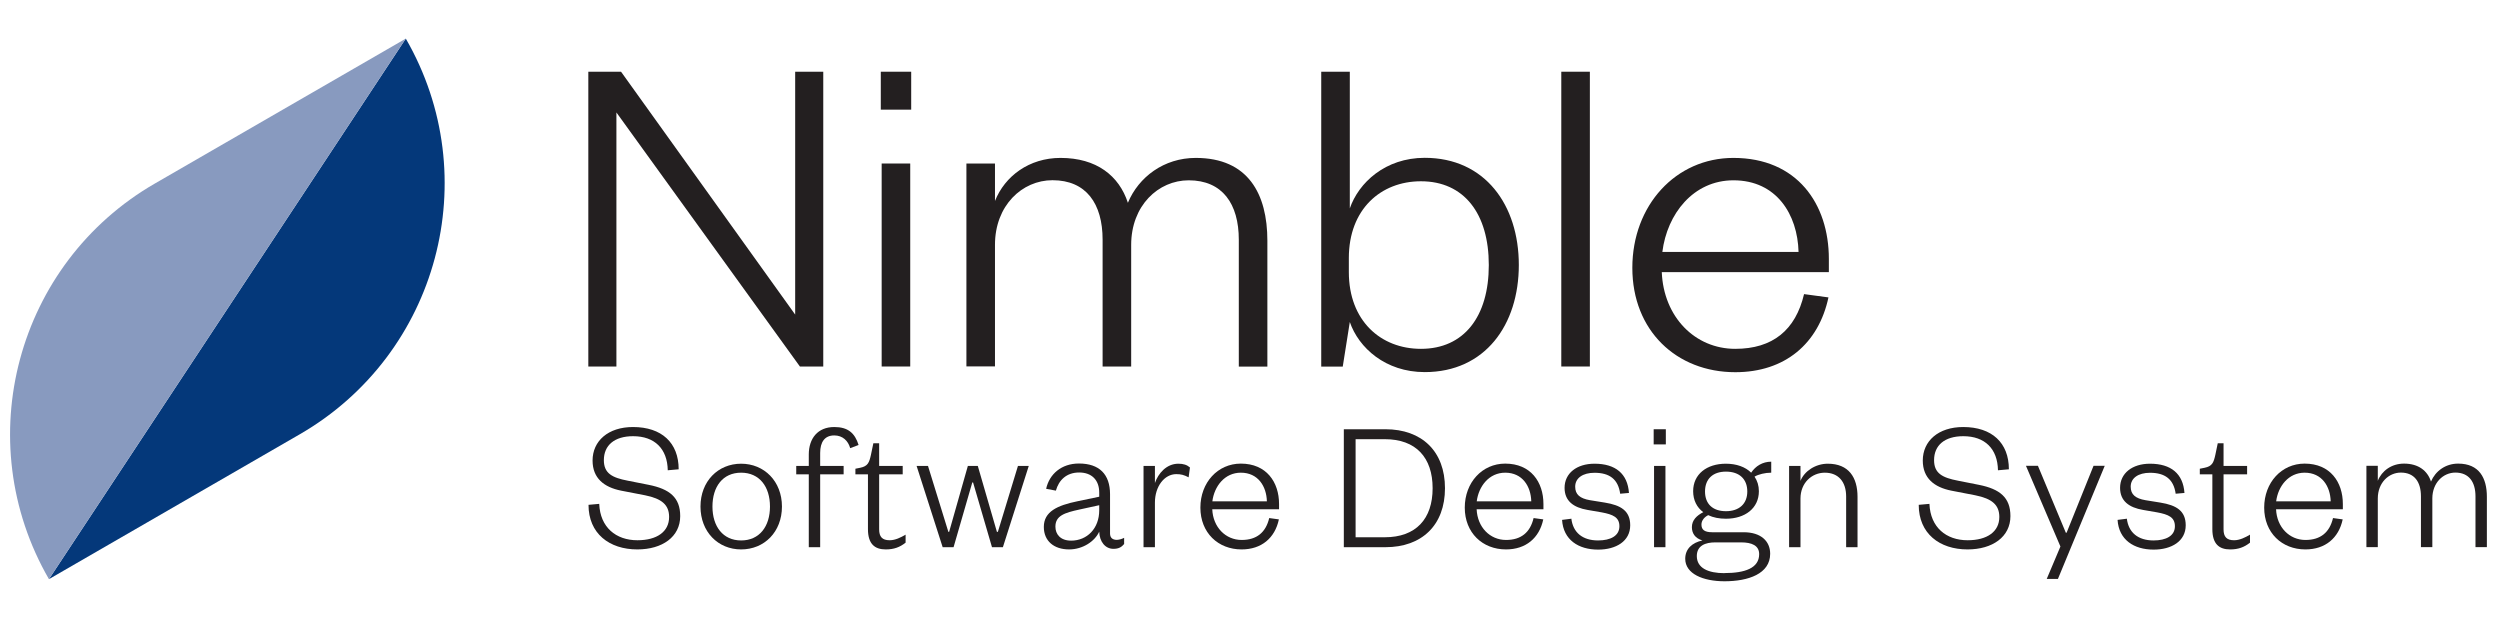
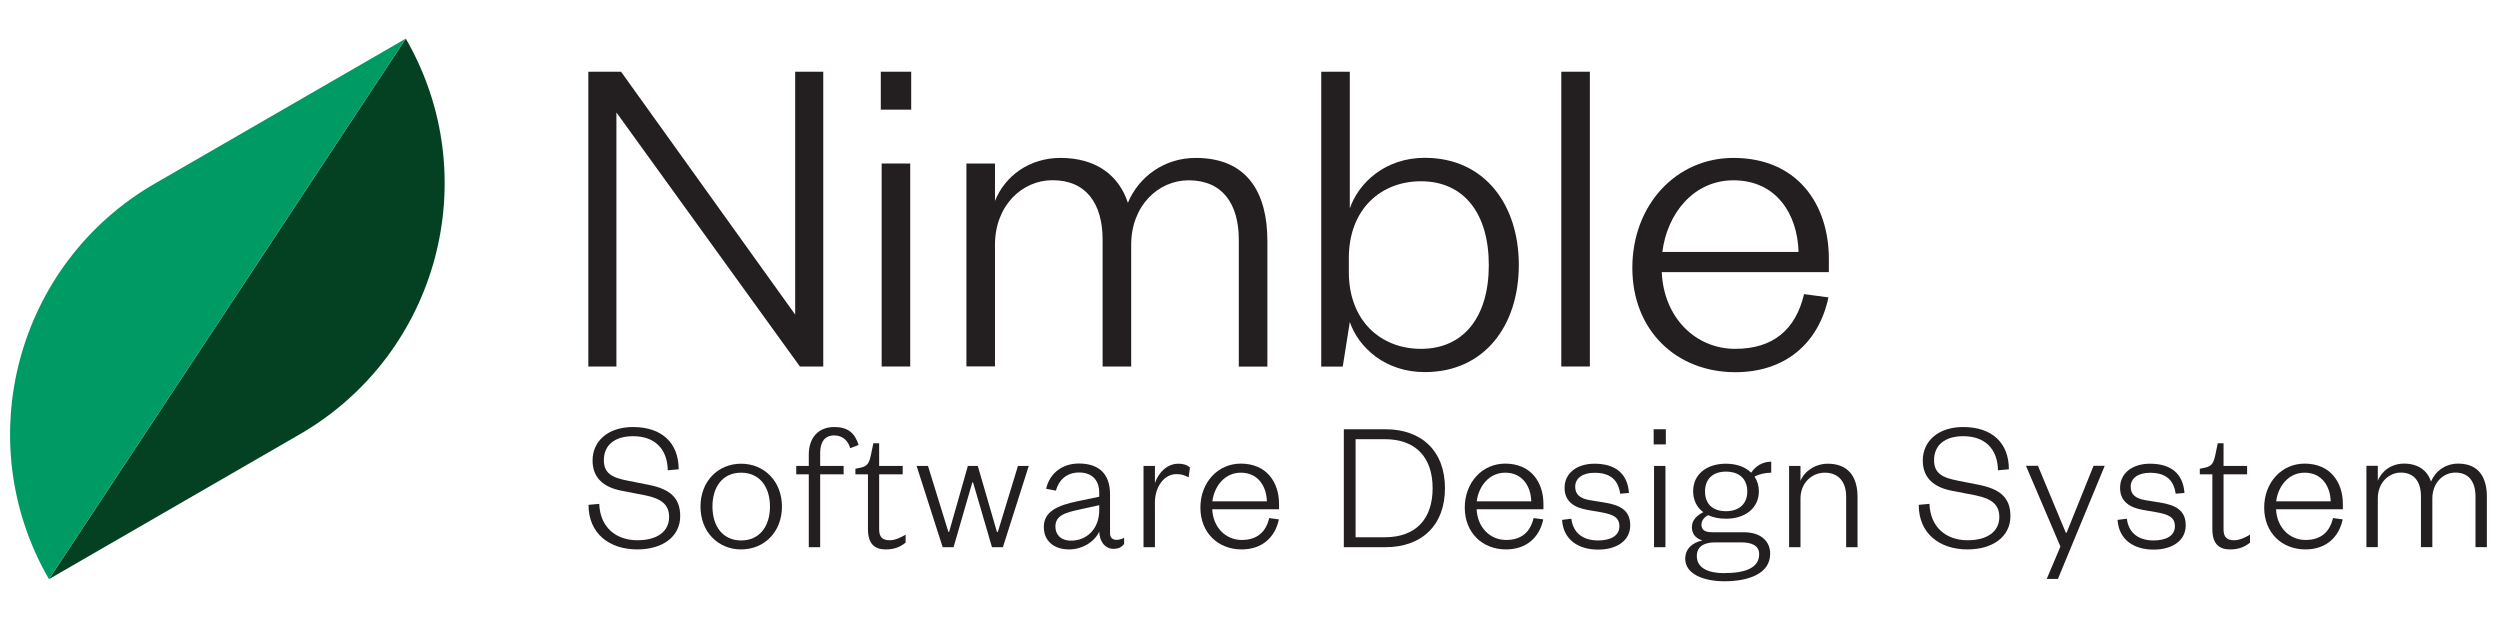
<svg xmlns="http://www.w3.org/2000/svg" id="c" data-name="Layer 3" viewBox="0 0 259 64">
  <defs>
    <style>
      .g {
-         fill: #04387a;
+         fill: #044123;
      }

      .h {
-         fill: #889abf;
+         fill: #009b65;
      }

      .i {
        fill: #231f20;
      }
    </style>
  </defs>
  <path class="i" d="M82.38,32.6V7.43h2.91v30.54h-2.42L63.86,11.65v26.32h-2.91V7.43h3.39l18.04,25.16Z" />
  <path class="i" d="M91.25,7.43h3.15v3.93h-3.15v-3.93Zm3.05,9.5v21.04h-2.96V16.94h2.96Z" />
  <path class="i" d="M123.88,16.36c5.43,0,7.42,3.73,7.42,8.58v13.04h-2.96v-13.14c0-3.73-1.7-6.16-5.19-6.16-3.15,0-5.96,2.62-5.96,6.69v12.6h-2.96v-13.14c0-3.73-1.7-6.16-5.19-6.16-3.15,0-5.96,2.62-5.96,6.69v12.6h-2.96V16.94h2.96v3.88c1.02-2.57,3.54-4.46,6.79-4.46,3.73,0,6.06,1.84,6.98,4.65,1.11-2.67,3.73-4.65,7.03-4.65Z" />
  <path class="i" d="M139.11,37.98h-2.23V7.43h2.96v14.16c.92-2.67,3.68-5.24,7.76-5.24,6.25,0,9.75,4.9,9.75,11.1s-3.49,11.1-9.75,11.1c-4.07,0-6.84-2.52-7.76-5.19l-.73,4.61Zm.63-9.79c0,5.04,3.3,7.95,7.47,7.95,4.46,0,7.03-3.34,7.03-8.68s-2.57-8.68-7.03-8.68c-4.17,0-7.47,2.91-7.47,7.95v1.46Z" />
  <path class="i" d="M164.71,7.43v30.54h-2.96V7.43h2.96Z" />
  <path class="i" d="M189.43,30.8c-1.02,4.8-4.51,7.76-9.65,7.76-6.11,0-10.67-4.32-10.67-10.81s4.51-11.39,10.47-11.39c6.59,0,9.89,4.75,9.89,10.47v1.36h-17.31c.19,4.65,3.44,7.95,7.61,7.95,3.88,0,6.25-1.94,7.13-5.67l2.52,.34Zm-3.1-4.7c-.1-3.88-2.28-7.42-6.74-7.42-4.17,0-6.88,3.49-7.37,7.42h14.11Z" />
  <g id="d" data-name="Group 124">
    <path id="e" data-name="Path 106" class="g" d="M42.04,4L5.07,60l25.99-15.01c14.35-8.29,19.27-26.64,10.98-40.99h0Z" />
    <path id="f" data-name="Path 107" class="h" d="M5.07,60L42.04,4l-25.99,15.01C1.7,27.29-3.22,45.65,5.07,60h0Z" />
  </g>
  <path class="i" d="M62.08,52.21c.1,2.42,1.73,3.76,3.96,3.76,2.02,0,3.28-.89,3.28-2.41,0-1.24-.74-1.9-2.5-2.25l-2.48-.48c-1.75-.35-2.95-1.28-2.95-3.12,0-2.02,1.61-3.47,4.19-3.47,2.97,0,4.73,1.63,4.73,4.38l-1.13,.1c-.04-2.23-1.36-3.53-3.59-3.53-1.94,0-3.03,.95-3.03,2.48,0,1.38,.87,1.82,2.48,2.13l2.17,.43c2.15,.43,3.26,1.3,3.26,3.24,0,2.15-1.86,3.45-4.44,3.45-2.91,0-5.06-1.65-5.06-4.62l1.11-.1Z" />
  <path class="i" d="M76.78,56.92c-2.39,0-4.21-1.82-4.21-4.44s1.82-4.44,4.21-4.44,4.23,1.82,4.23,4.44-1.82,4.44-4.23,4.44Zm0-.93c1.9,0,2.99-1.45,2.99-3.51s-1.09-3.51-2.99-3.51-2.97,1.45-2.97,3.51,1.09,3.51,2.97,3.51Z" />
  <path class="i" d="M82.49,49.14v-.87h1.3v-1.18c0-1.67,.93-2.85,2.64-2.85,1.42,0,2.13,.62,2.52,1.86l-.87,.33c-.21-.76-.78-1.32-1.65-1.32-.99,0-1.46,.68-1.46,1.82v1.34h2.43v.87h-2.43v7.55h-1.18v-7.55h-1.3Z" />
  <path class="i" d="M89.92,49.14h-1.3v-.58l.5-.1c.78-.16,.93-.52,1.11-1.34l.25-1.2h.6v2.35h2.44v.87h-2.44v5.7c0,.76,.31,1.13,1.09,1.13,.58,0,1.16-.29,1.65-.58v.83c-.6,.47-1.2,.7-2.06,.7-1.13,0-1.84-.56-1.84-2.1v-5.68Z" />
  <path class="i" d="M103.3,55.1h.08l2.08-6.83h1.12l-2.68,8.42h-1.13l-1.96-6.71h-.08l-1.94,6.71h-1.13l-2.7-8.42h1.18l2.11,6.83h.08l1.94-6.83h1.03l1.98,6.83Z" />
  <path class="i" d="M115,55.27c0,.45,.27,.66,.7,.66,.19,0,.52-.08,.76-.21v.64c-.25,.29-.52,.5-1.11,.5-.83,0-1.44-.72-1.47-1.78-.45,.99-1.69,1.84-3.12,1.84-1.57,0-2.62-.87-2.62-2.33,0-1.59,1.4-2.23,3.49-2.66l2.25-.47v-.43c0-1.28-.76-2.08-2.08-2.08s-2.11,.8-2.41,1.88l-1.01-.19c.33-1.51,1.57-2.62,3.4-2.62,2.1,0,3.22,1.11,3.22,3.18v4.05Zm-1.12-2.93l-2.06,.45c-1.53,.33-2.48,.64-2.48,1.77,0,.79,.52,1.45,1.63,1.45,1.65,0,2.91-1.26,2.91-3.14v-.52Z" />
  <path class="i" d="M123.14,49.45c-.49-.25-.78-.33-1.28-.33-1.22,0-2.21,1.26-2.21,2.95v4.62h-1.18v-8.42h1.18v1.77c.33-.97,1.18-2,2.43-2,.52,0,.89,.12,1.2,.39l-.14,1.03Z" />
  <path class="i" d="M132.49,53.82c-.41,1.92-1.8,3.1-3.86,3.1-2.44,0-4.27-1.73-4.27-4.33s1.8-4.56,4.19-4.56c2.64,0,3.96,1.9,3.96,4.19v.54h-6.92c.08,1.86,1.38,3.18,3.05,3.18,1.55,0,2.5-.78,2.85-2.27l1.01,.14Zm-1.24-1.88c-.04-1.55-.91-2.97-2.7-2.97-1.67,0-2.75,1.4-2.95,2.97h5.64Z" />
  <path class="i" d="M139.22,44.47h4.31c3.78,0,6.17,2.29,6.17,6.11s-2.39,6.11-6.17,6.11h-4.31v-12.22Zm4.25,11.19c3.22,0,4.95-1.9,4.95-5.08s-1.73-5.08-4.95-5.08h-3.03v10.16h3.03Z" />
  <path class="i" d="M159.88,53.82c-.41,1.92-1.8,3.1-3.86,3.1-2.44,0-4.27-1.73-4.27-4.33s1.8-4.56,4.19-4.56c2.64,0,3.96,1.9,3.96,4.19v.54h-6.92c.08,1.86,1.38,3.18,3.05,3.18,1.55,0,2.5-.78,2.85-2.27l1.01,.14Zm-1.24-1.88c-.04-1.55-.91-2.97-2.7-2.97-1.67,0-2.75,1.4-2.95,2.97h5.64Z" />
  <path class="i" d="M162.79,53.72c.17,1.45,1.16,2.27,2.77,2.27,1.3,0,2.21-.48,2.21-1.47,0-.93-.66-1.22-1.84-1.44l-1.45-.25c-1.47-.25-2.39-.93-2.39-2.29,0-1.51,1.26-2.5,3.1-2.5,2.17,0,3.43,1.03,3.57,3.03l-.91,.08c-.21-1.51-1.11-2.17-2.66-2.17-1.2,0-2,.54-2,1.44,0,.81,.49,1.22,1.53,1.4l1.55,.25c1.65,.27,2.62,.85,2.62,2.35,0,1.65-1.47,2.52-3.32,2.52-2.04,0-3.61-1.01-3.74-3.08l.95-.12Z" />
  <path class="i" d="M171.32,44.47h1.26v1.57h-1.26v-1.57Zm1.22,3.8v8.42h-1.18v-8.42h1.18Z" />
  <path class="i" d="M178.81,53.74c-.7,0-1.32-.12-1.84-.37-.35,.17-.7,.52-.7,.97,0,.52,.29,.8,1.11,.8h3.26c1.8,0,2.75,.93,2.75,2.23,0,2.08-2.27,2.85-4.73,2.85-2.23,0-4.07-.78-4.07-2.33,0-1.03,.72-1.67,1.78-1.9-.78-.23-1.09-.76-1.09-1.38,0-.72,.5-1.2,1.18-1.55-.66-.48-1.05-1.24-1.05-2.17,0-1.77,1.42-2.85,3.39-2.85,1.09,0,2.02,.33,2.62,.93,.45-.68,1.18-1.14,2.08-1.14v1.14c-.64,0-1.32,.17-1.73,.41,.29,.43,.45,.93,.45,1.51,0,1.77-1.44,2.85-3.41,2.85Zm-.15,5.63c2.09,0,3.59-.5,3.59-1.96,0-.89-.76-1.22-1.88-1.22h-2.66c-1.03,0-1.92,.33-1.92,1.42,0,1.24,1.18,1.77,2.87,1.77Zm.15-10.51c-1.36,0-2.17,.76-2.17,2.06s.81,2.04,2.17,2.04,2.21-.76,2.21-2.04-.81-2.06-2.21-2.06Z" />
  <path class="i" d="M186.53,56.69h-1.18v-8.42h1.18v1.55c.41-1.03,1.57-1.78,2.83-1.78,2.17,0,3.08,1.42,3.08,3.43v5.22h-1.18v-5.26c0-1.49-.78-2.46-2.21-2.46-1.34,0-2.52,1.05-2.52,2.68v5.04Z" />
  <path class="i" d="M199.89,52.21c.1,2.42,1.73,3.76,3.96,3.76,2.02,0,3.28-.89,3.28-2.41,0-1.24-.74-1.9-2.5-2.25l-2.48-.48c-1.75-.35-2.95-1.28-2.95-3.12,0-2.02,1.61-3.47,4.19-3.47,2.97,0,4.73,1.63,4.73,4.38l-1.13,.1c-.04-2.23-1.36-3.53-3.59-3.53-1.94,0-3.03,.95-3.03,2.48,0,1.38,.87,1.82,2.48,2.13l2.17,.43c2.15,.43,3.26,1.3,3.26,3.24,0,2.15-1.86,3.45-4.44,3.45-2.91,0-5.06-1.65-5.06-4.62l1.11-.1Z" />
  <path class="i" d="M212.04,59.98l1.42-3.36-3.57-8.36h1.24l2.89,6.93h.08l2.79-6.93h1.16l-4.85,11.72h-1.16Z" />
  <path class="i" d="M220.34,53.72c.17,1.45,1.16,2.27,2.77,2.27,1.3,0,2.21-.48,2.21-1.47,0-.93-.66-1.22-1.84-1.44l-1.45-.25c-1.47-.25-2.39-.93-2.39-2.29,0-1.51,1.26-2.5,3.1-2.5,2.17,0,3.43,1.03,3.57,3.03l-.91,.08c-.21-1.51-1.11-2.17-2.66-2.17-1.2,0-2,.54-2,1.44,0,.81,.49,1.22,1.53,1.4l1.55,.25c1.65,.27,2.62,.85,2.62,2.35,0,1.65-1.47,2.52-3.32,2.52-2.04,0-3.61-1.01-3.74-3.08l.95-.12Z" />
  <path class="i" d="M229.2,49.14h-1.3v-.58l.5-.1c.78-.16,.93-.52,1.11-1.34l.25-1.2h.6v2.35h2.44v.87h-2.44v5.7c0,.76,.31,1.13,1.09,1.13,.58,0,1.16-.29,1.65-.58v.83c-.6,.47-1.2,.7-2.06,.7-1.13,0-1.84-.56-1.84-2.1v-5.68Z" />
  <path class="i" d="M242.7,53.82c-.41,1.92-1.8,3.1-3.86,3.1-2.44,0-4.27-1.73-4.27-4.33s1.8-4.56,4.19-4.56c2.64,0,3.96,1.9,3.96,4.19v.54h-6.92c.08,1.86,1.38,3.18,3.05,3.18,1.55,0,2.5-.78,2.85-2.27l1.01,.14Zm-1.24-1.88c-.04-1.55-.91-2.97-2.7-2.97-1.67,0-2.75,1.4-2.95,2.97h5.64Z" />
  <path class="i" d="M254.67,48.03c2.17,0,2.97,1.49,2.97,3.43v5.22h-1.18v-5.26c0-1.49-.68-2.46-2.08-2.46-1.26,0-2.39,1.05-2.39,2.68v5.04h-1.18v-5.26c0-1.49-.68-2.46-2.08-2.46-1.26,0-2.39,1.05-2.39,2.68v5.04h-1.18v-8.42h1.18v1.55c.41-1.03,1.42-1.78,2.72-1.78,1.49,0,2.43,.74,2.79,1.86,.45-1.07,1.49-1.86,2.81-1.86Z" />
</svg>
